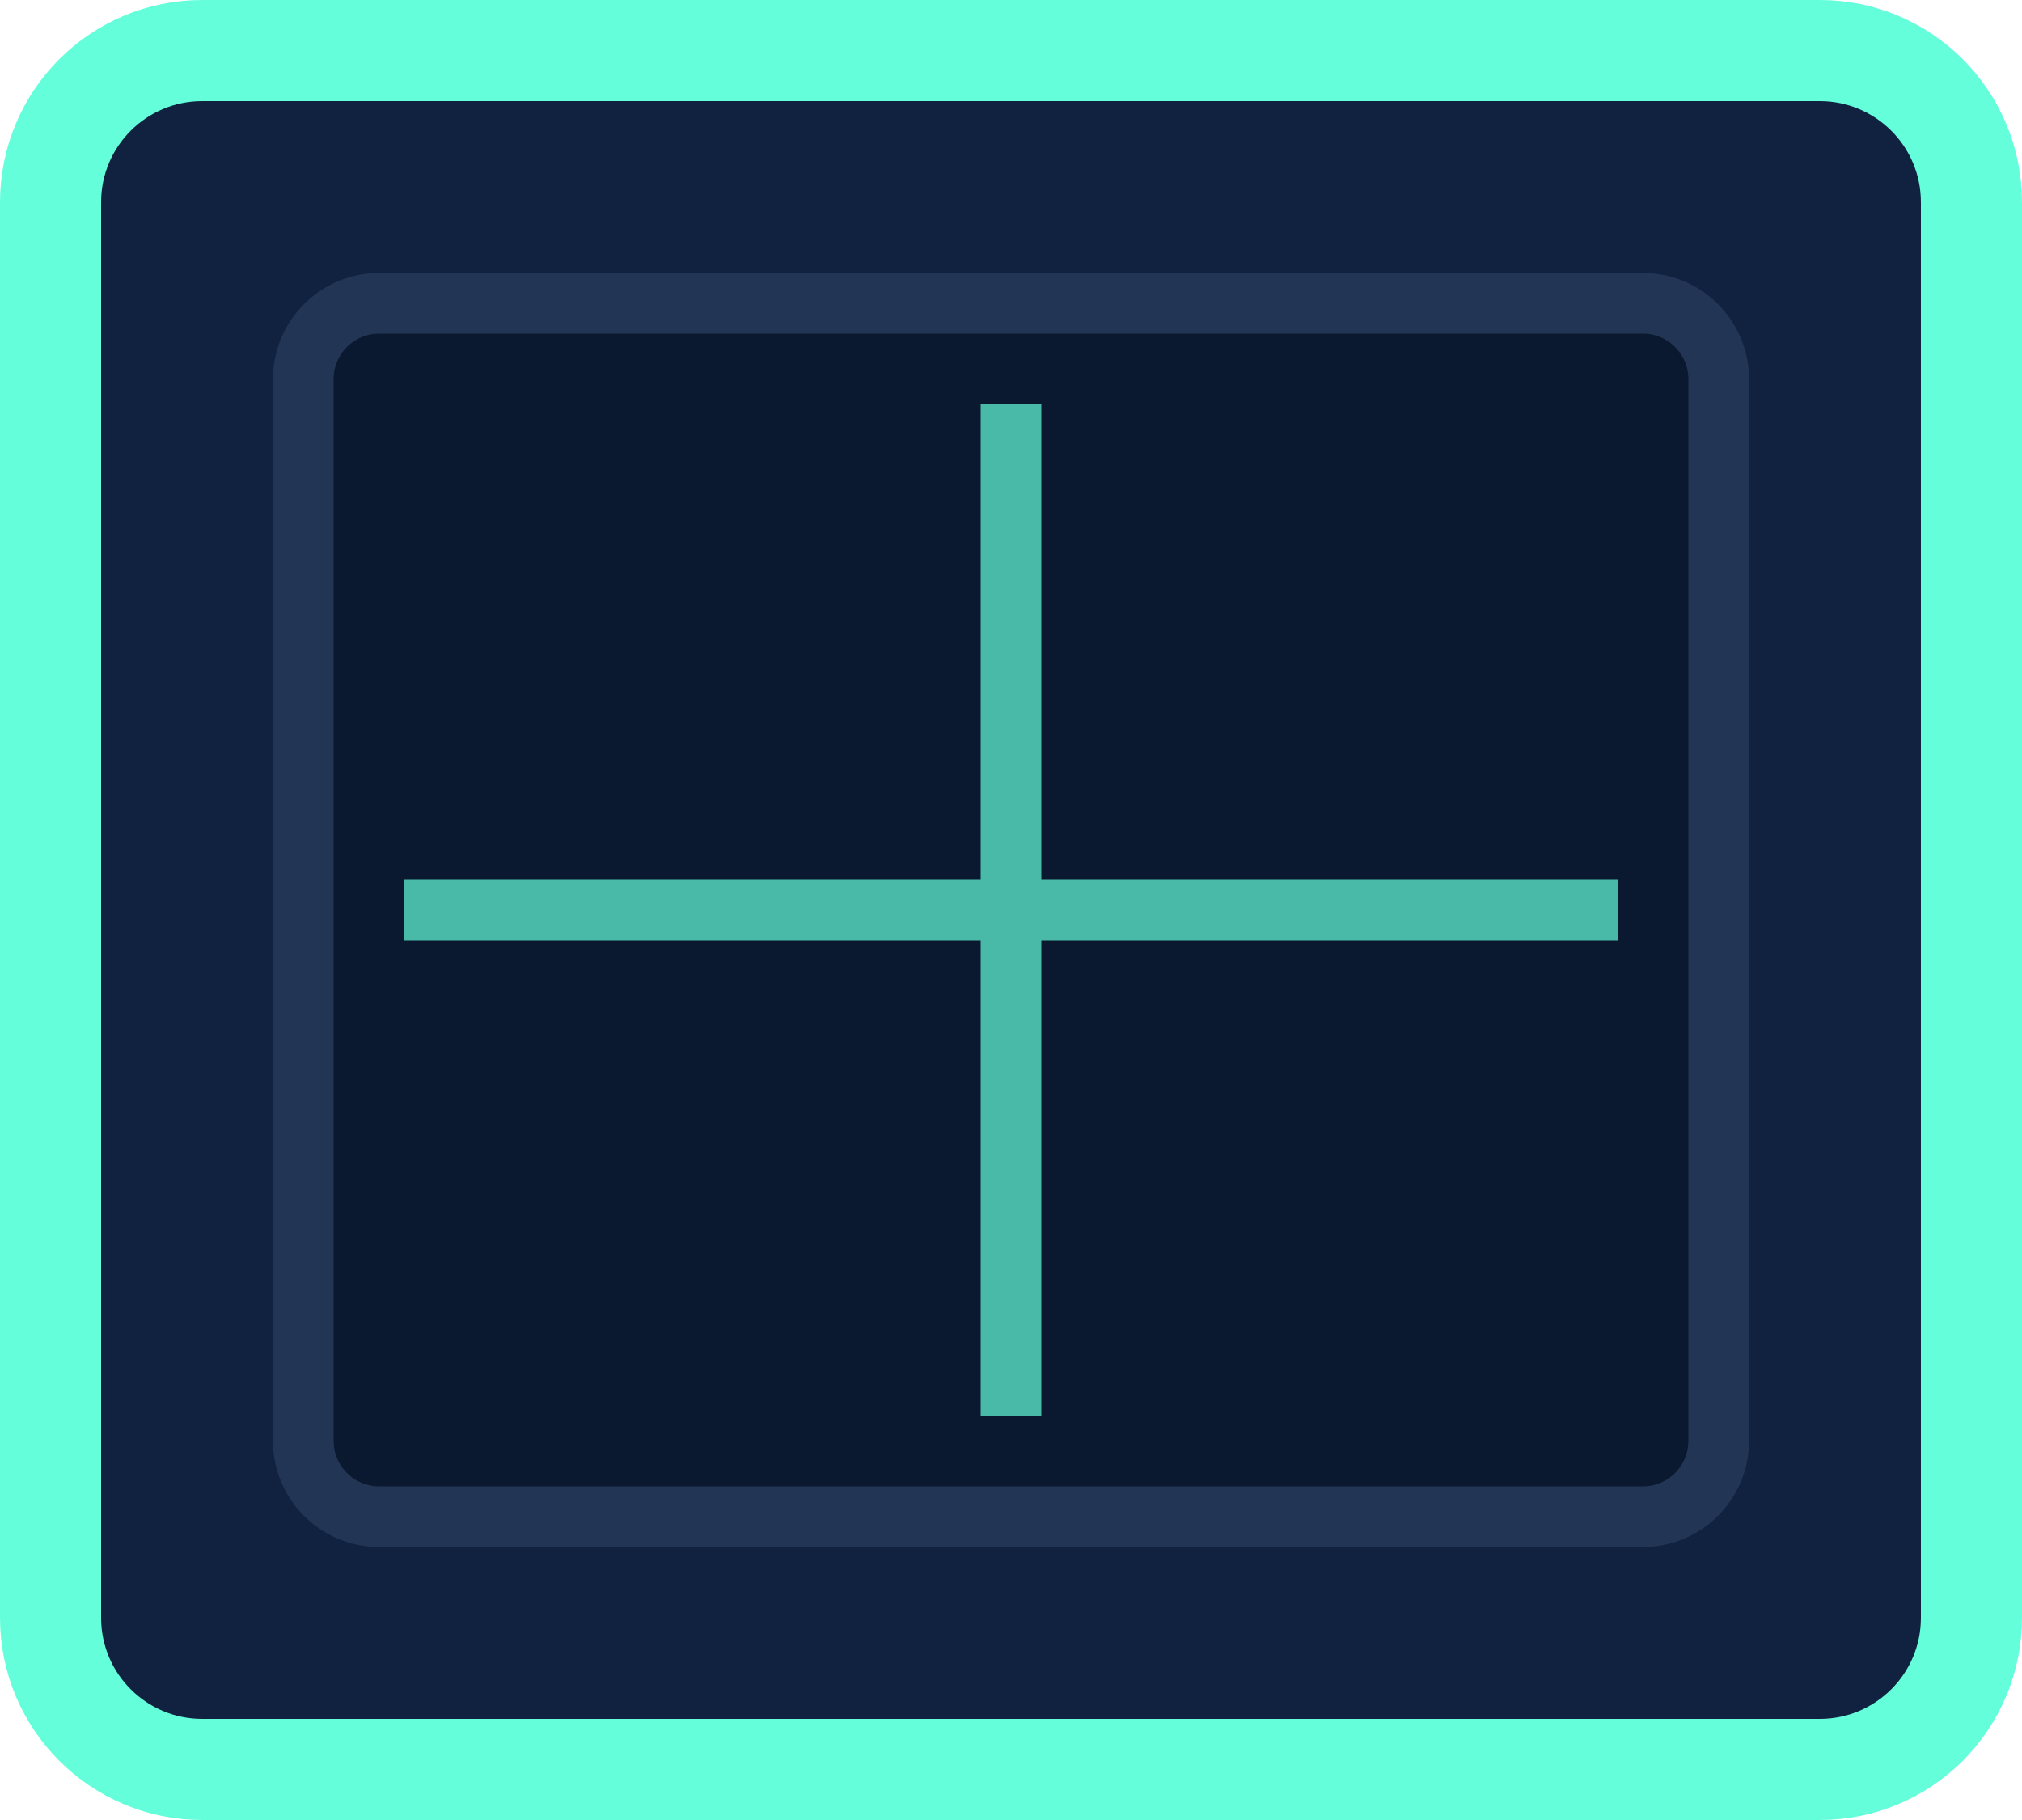
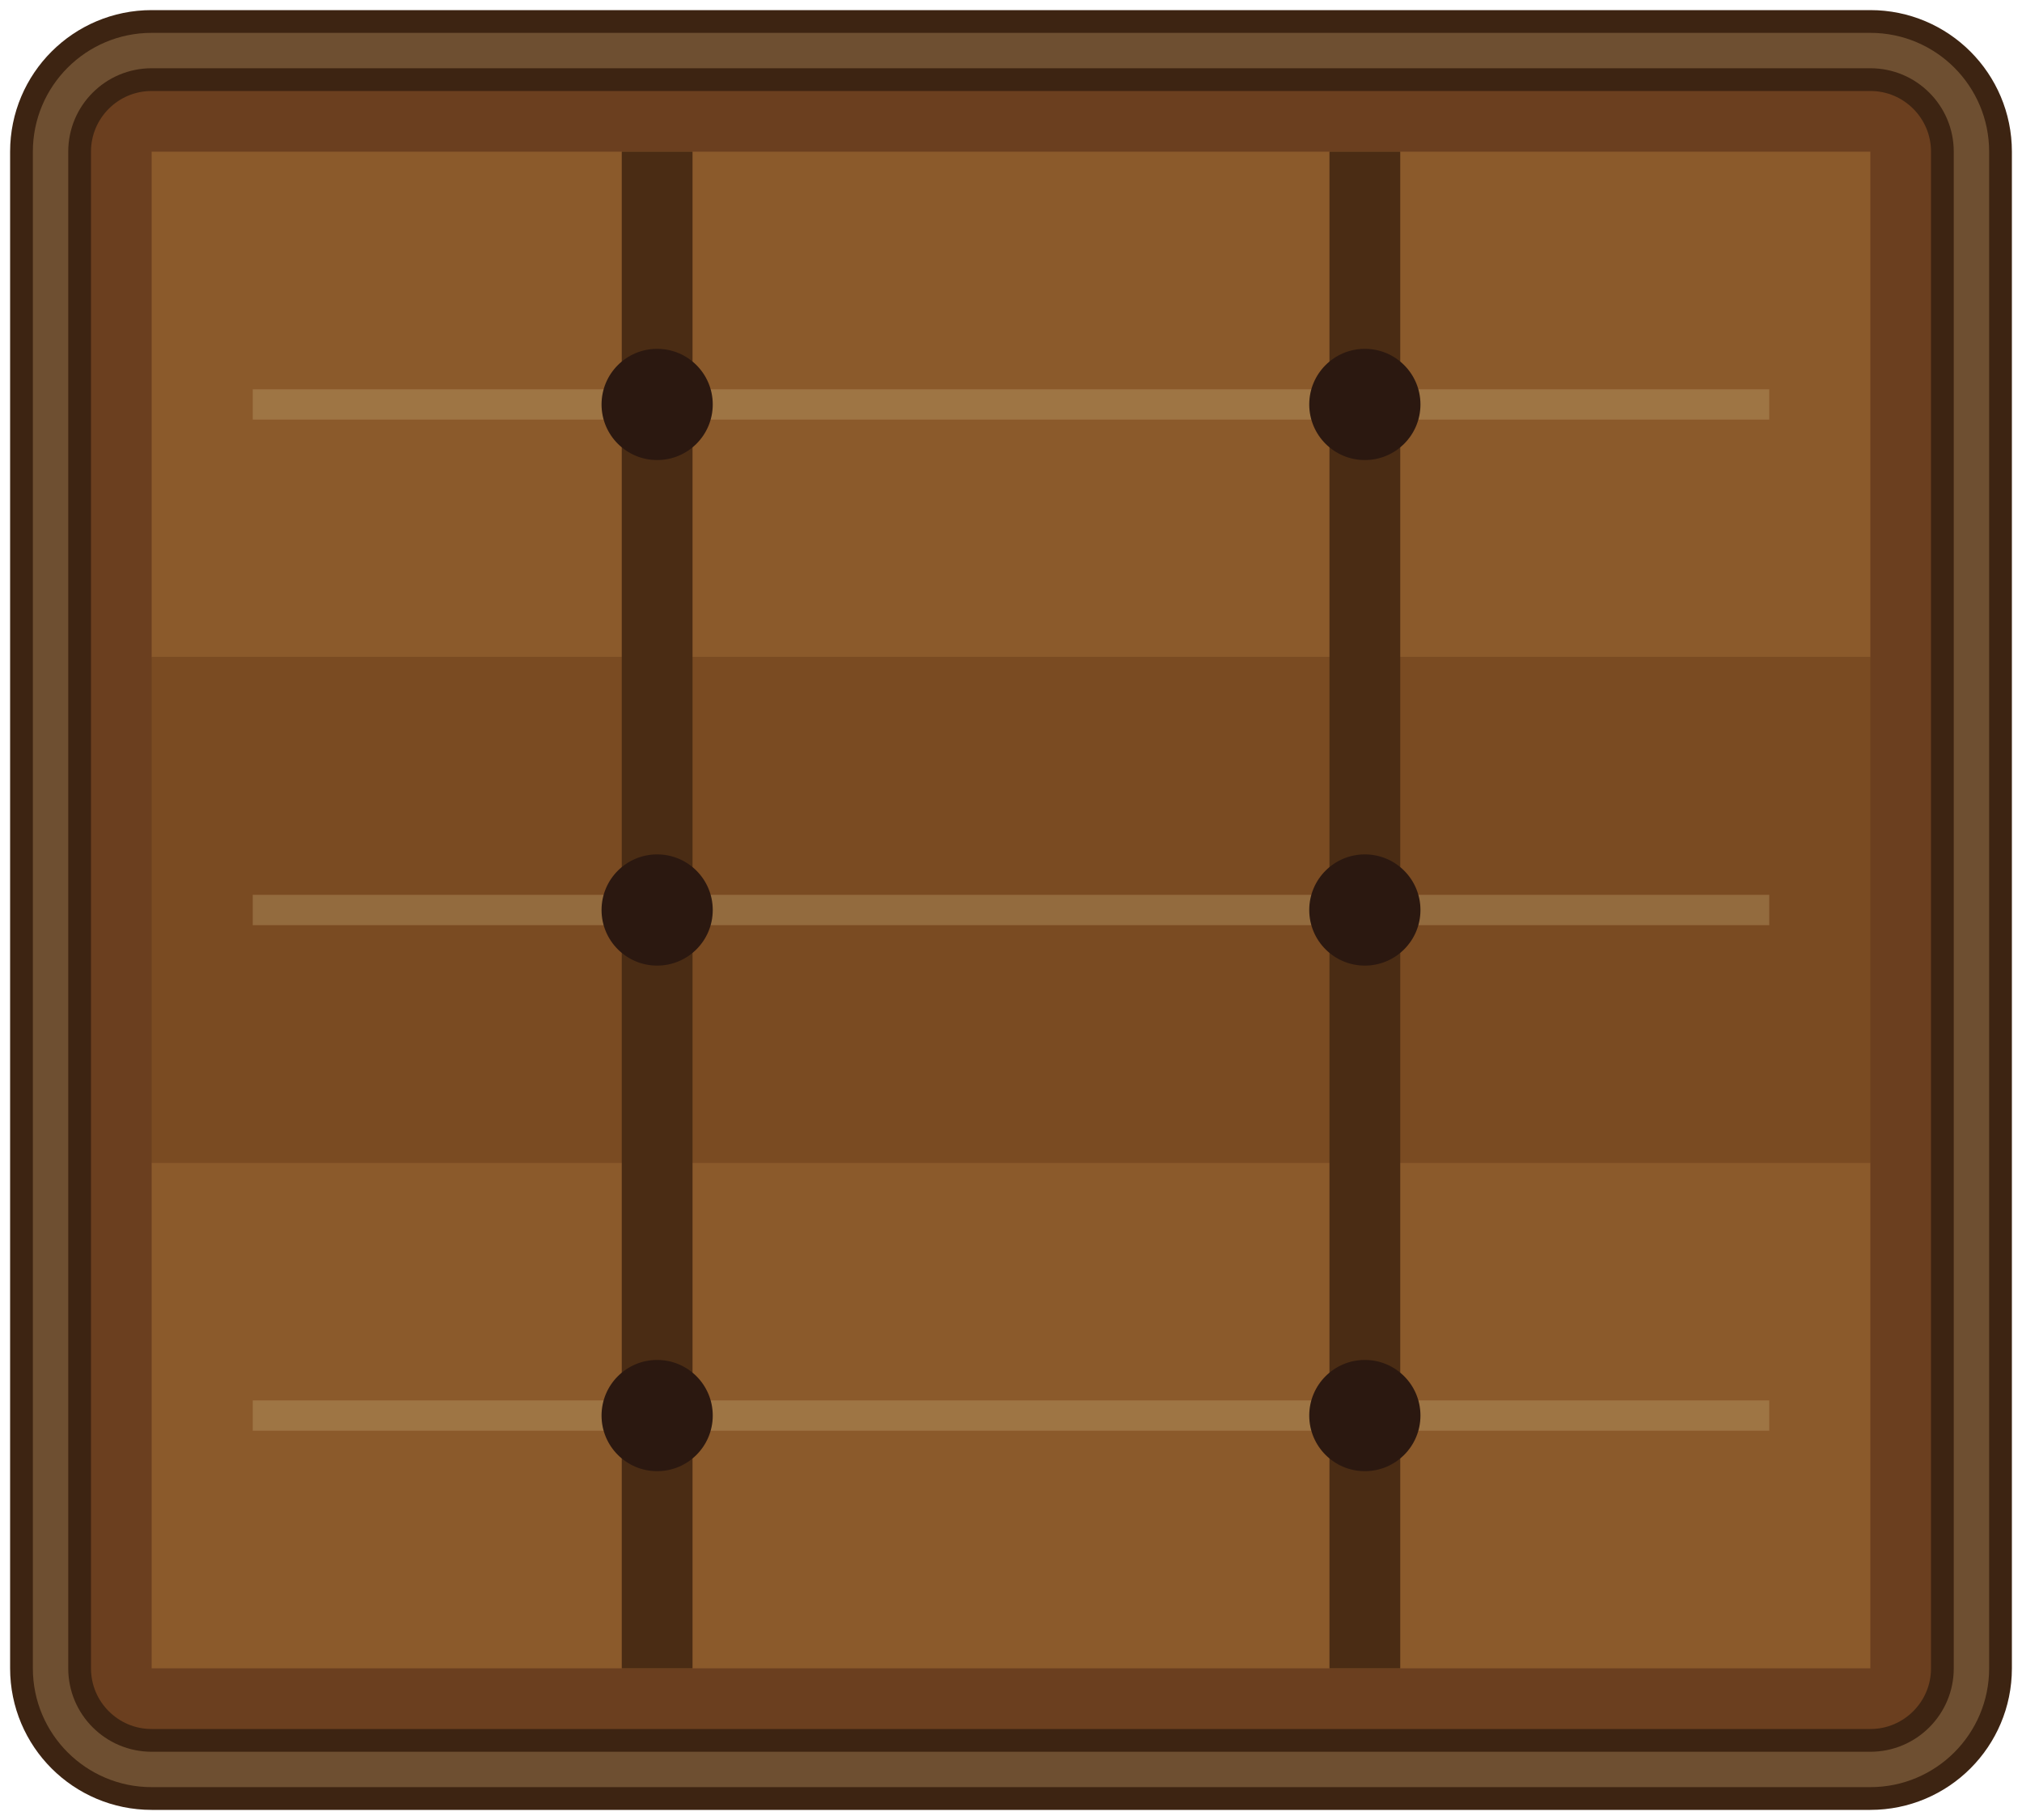
<svg xmlns="http://www.w3.org/2000/svg" viewBox="0 0 40 36" fill="none">
-   <rect x="1" y="1" width="38" height="34" rx="3" fill="#112240" stroke="#64ffda" stroke-width="2" />
-   <rect x="6" y="6" width="28" height="24" rx="1.5" fill="#0a192f" stroke="#233554" stroke-width="1.2" />
-   <path d="M8 18h24M20 8v20" stroke="#64ffda" stroke-width="1.2" opacity="0.7" />
+   <rect x="1" y="1" width="38" height="34" rx="2" fill="#6b3f1f" stroke="#3d2412" stroke-width="1.6" />
+   <rect x="3" y="3" width="34" height="10" fill="#8b5a2b" />
+   <rect x="3" y="13" width="34" height="10" fill="#7a4b22" />
+   <rect x="3" y="23" width="34" height="10" fill="#8b5a2b" />
+   <path d="M5 8h30M5 18h30M5 28h30" stroke="#c4a574" stroke-width="0.6" opacity="0.35" />
+   <path d="M13 3v30M27 3v30" stroke="#4a2c14" stroke-width="1.4" />
+   <circle cx="13" cy="8" r="1.1" fill="#2b1810" />
+   <circle cx="27" cy="8" r="1.1" fill="#2b1810" />
+   <circle cx="13" cy="18" r="1.1" fill="#2b1810" />
+   <circle cx="27" cy="18" r="1.1" fill="#2b1810" />
+   <circle cx="13" cy="28" r="1.1" fill="#2b1810" />
+   <circle cx="27" cy="28" r="1.1" fill="#2b1810" />
+   <rect x="1" y="1" width="38" height="34" rx="2" fill="none" stroke="#c9a06a" stroke-width="0.7" opacity="0.35" />
</svg>
